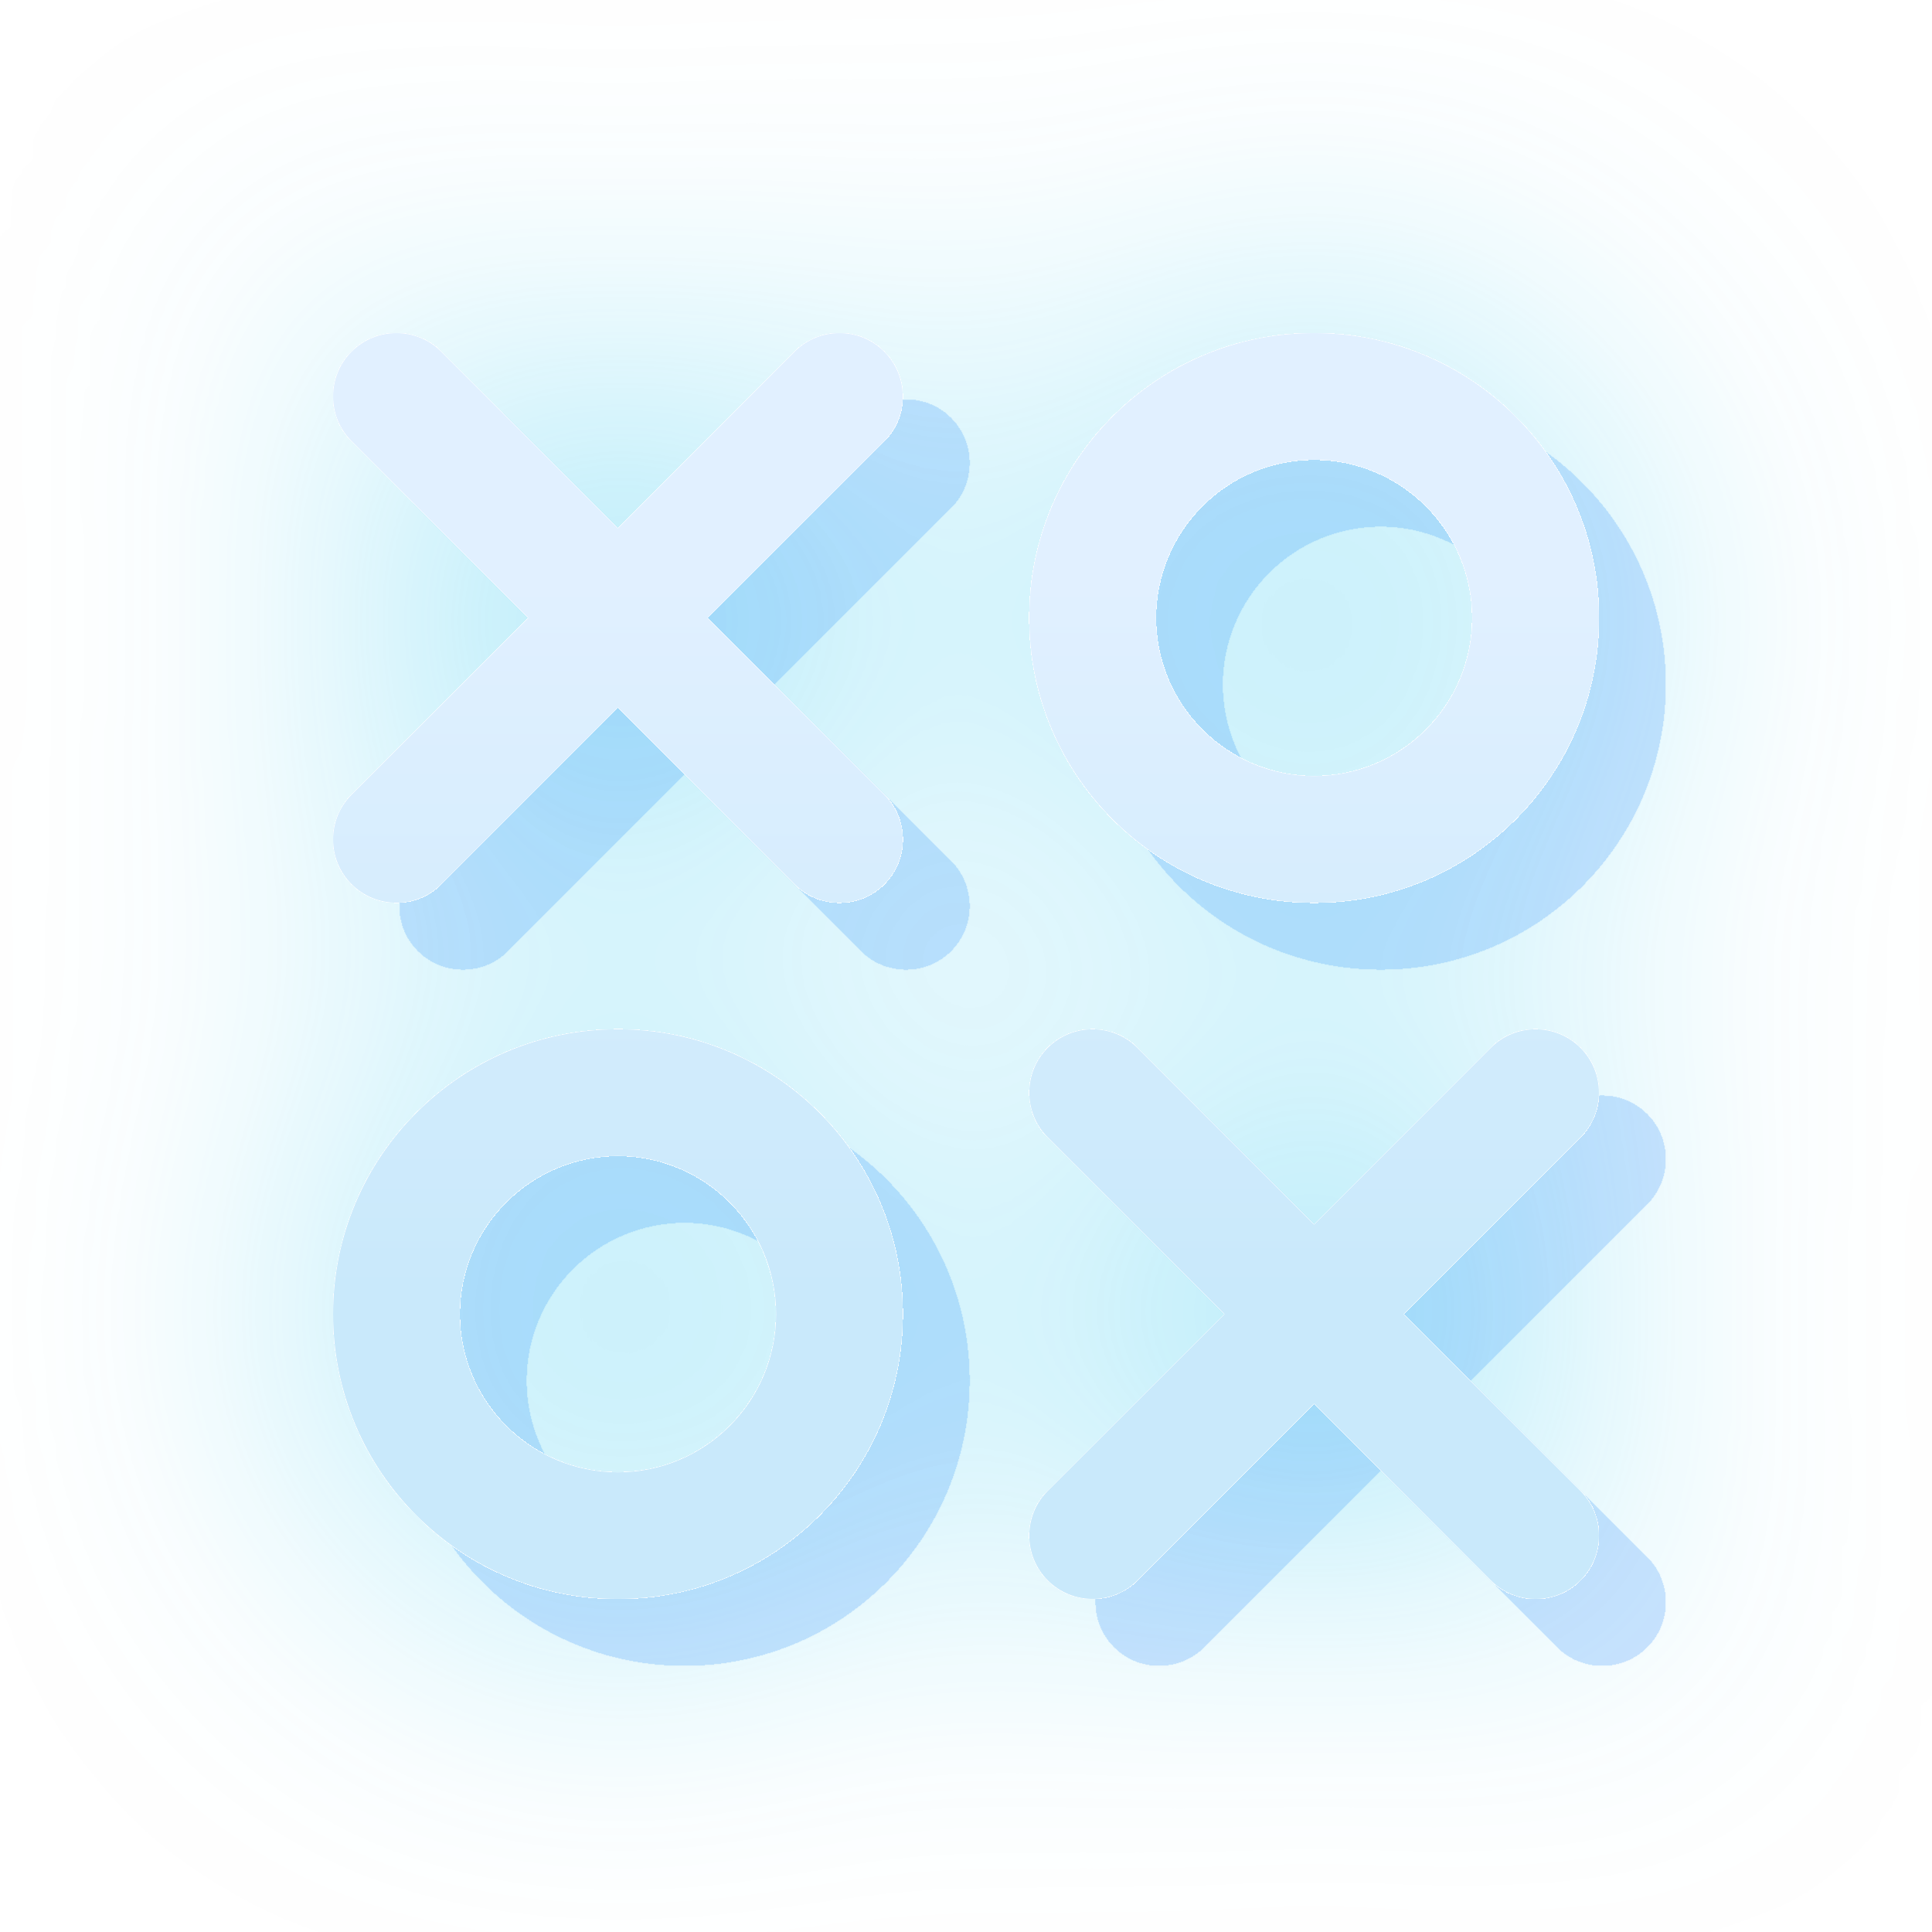
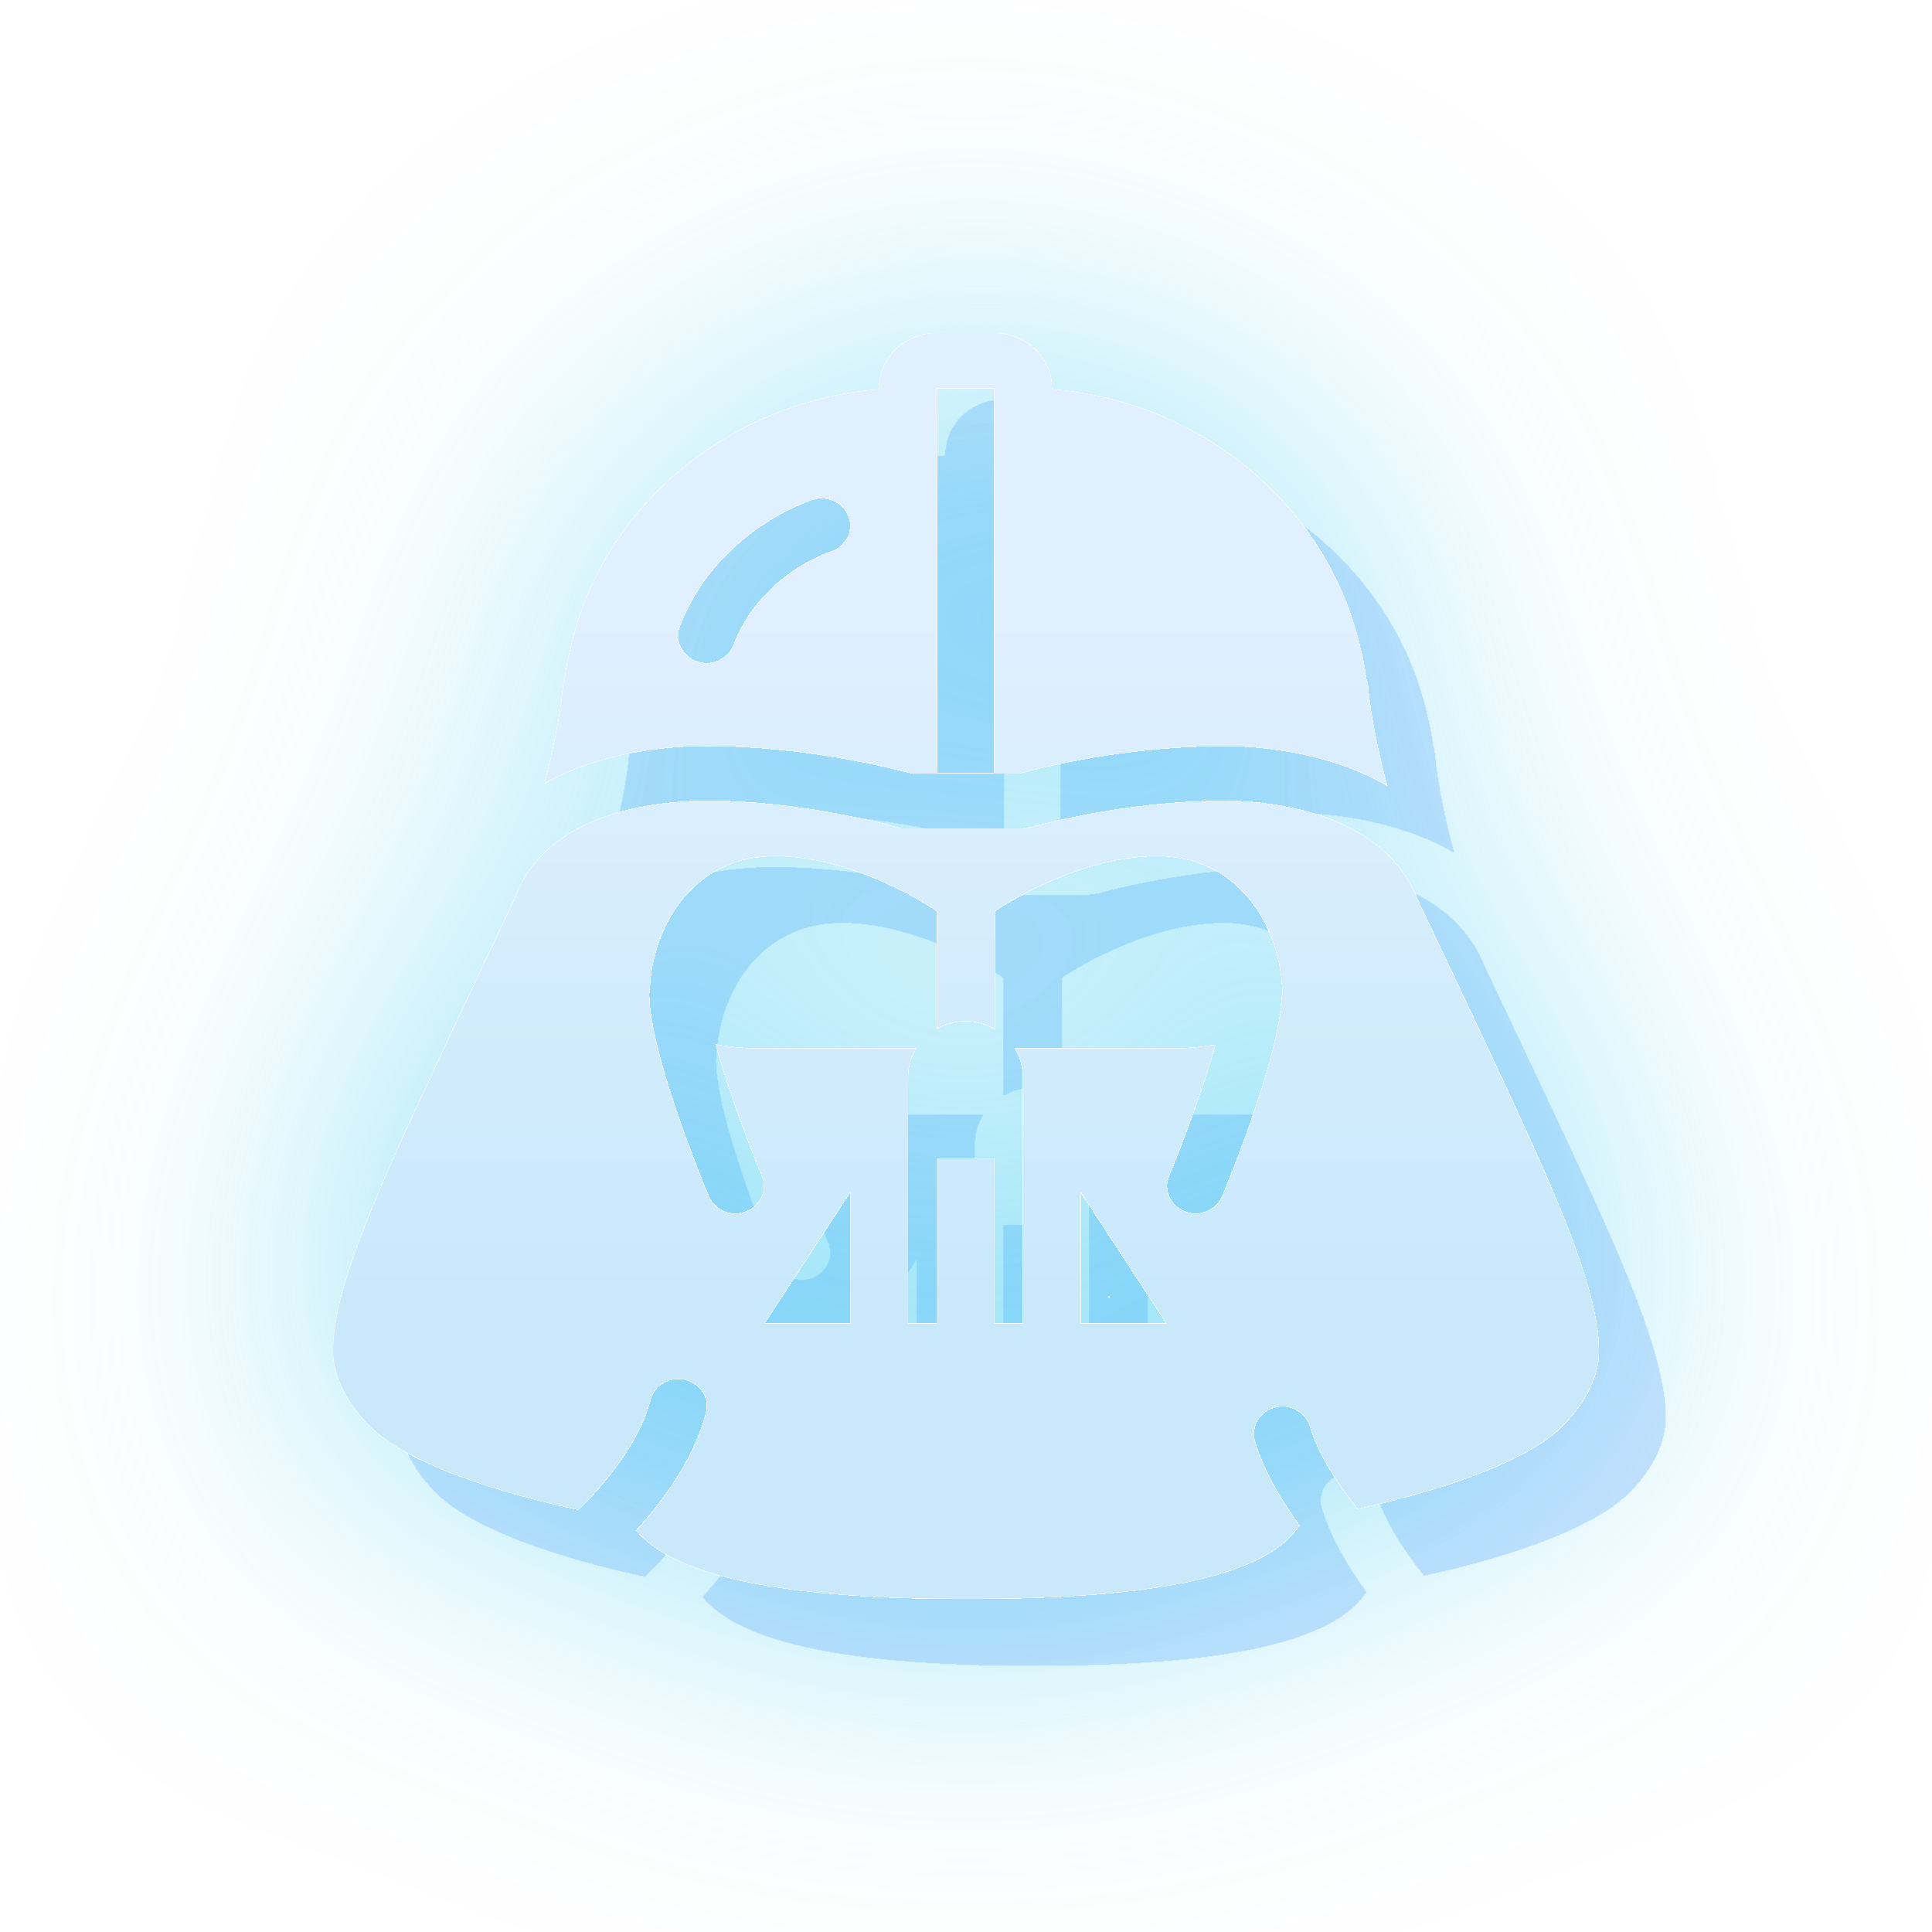
<svg xmlns="http://www.w3.org/2000/svg" width="58" height="58" viewBox="0 0 58 58" fill="none">
-   <g filter="url(#filter0_dd_108_27713)">
-     <path fill-rule="evenodd" clip-rule="evenodd" d="M10.556 10.556C11.299 9.815 12.502 9.815 13.243 10.556L18.55 15.863L23.857 10.556C24.599 9.815 25.802 9.815 26.544 10.556C27.285 11.299 27.285 12.502 26.544 13.243L21.237 18.55L26.544 23.857C27.285 24.599 27.285 25.802 26.544 26.544C25.802 27.285 24.599 27.285 23.857 26.544L18.55 21.237L13.243 26.544C12.502 27.285 11.299 27.285 10.556 26.544C9.815 25.802 9.815 24.599 10.556 23.857L15.863 18.55L10.556 13.243C9.815 12.502 9.815 11.299 10.556 10.556ZM39.45 13.8C36.827 13.8 34.7 15.927 34.7 18.55C34.7 21.173 36.827 23.3 39.45 23.3C42.073 23.3 44.2 21.173 44.2 18.55C44.2 15.927 42.073 13.8 39.45 13.8ZM30.9 18.55C30.9 13.828 34.728 10 39.45 10C44.172 10 48 13.828 48 18.55C48 23.272 44.172 27.1 39.45 27.1C34.728 27.1 30.9 23.272 30.9 18.55ZM18.55 34.7C15.927 34.7 13.8 36.827 13.8 39.45C13.8 42.073 15.927 44.2 18.55 44.2C21.173 44.2 23.3 42.073 23.3 39.45C23.3 36.827 21.173 34.7 18.55 34.7ZM10 39.45C10 34.728 13.828 30.9 18.55 30.9C23.272 30.9 27.1 34.728 27.1 39.45C27.1 44.172 23.272 48 18.55 48C13.828 48 10 44.172 10 39.45ZM31.456 31.456C32.199 30.715 33.401 30.715 34.144 31.456L39.45 36.763L44.757 31.456C45.498 30.715 46.702 30.715 47.444 31.456C48.185 32.199 48.185 33.401 47.444 34.144L42.137 39.45L47.444 44.757C48.185 45.498 48.185 46.702 47.444 47.444C46.702 48.185 45.498 48.185 44.757 47.444L39.45 42.137L34.144 47.444C33.401 48.185 32.199 48.185 31.456 47.444C30.715 46.702 30.715 45.498 31.456 44.757L36.763 39.45L31.456 34.144C30.715 33.401 30.715 32.199 31.456 31.456Z" fill="url(#paint0_linear_108_27713)" />
+   <g filter="url(#filter0_dd_196_31786)">
+     <path d="M28.121 10C27.169 10 26.394 10.741 26.394 11.652V11.689C21.852 12.055 18.017 15.27 17.11 19.566C17.046 19.802 16.996 20.068 16.962 20.357C16.94 20.427 16.909 20.533 16.897 20.67C16.843 21.288 16.692 22.118 16.449 23.137C16.419 23.261 16.388 23.382 16.358 23.506C18.079 22.545 20.116 22.391 21.212 22.391C24.144 22.391 26.774 23.055 27.381 23.219H30.587C31.193 23.053 33.784 22.393 36.757 22.393C37.628 22.393 39.799 22.516 41.642 23.579L41.533 23.187C41.282 22.149 41.127 21.303 41.072 20.668C41.061 20.543 41.034 20.443 41.008 20.358C40.974 20.072 40.925 19.81 40.87 19.611C39.954 15.273 36.118 12.055 31.576 11.689V11.652C31.576 10.741 30.801 10 29.848 10H28.121ZM28.121 11.652H29.848V23.217H28.121V11.652ZM24.741 14.958C25.077 14.986 25.377 15.201 25.488 15.526C25.636 15.959 25.389 16.424 24.938 16.567C24.844 16.597 22.829 17.274 22.023 19.372C21.895 19.707 21.564 19.913 21.212 19.913C21.113 19.913 21.012 19.896 20.914 19.861C20.466 19.704 20.238 19.23 20.402 18.801C21.505 15.928 24.281 15.033 24.398 14.997C24.512 14.961 24.629 14.949 24.741 14.958ZM21.227 24.044C19.808 24.044 16.403 24.334 15.44 27.015C15.44 27.015 13.511 31.088 13.031 32.12C11.473 35.471 10 38.634 10 40.549C9.995 40.823 10.061 41.798 11.146 42.853C12.109 43.79 14.372 44.677 17.363 45.323C18.146 44.546 19.185 43.322 19.525 42.017C19.642 41.575 20.111 41.306 20.573 41.416C21.036 41.526 21.315 41.975 21.2 42.417C20.842 43.787 19.937 45.032 19.11 45.943C20.252 47.324 23.51 48 29 48C34.776 48 38.003 47.293 39.006 45.794C38.51 45.115 37.944 44.203 37.668 43.266C37.54 42.828 37.807 42.372 38.265 42.248C38.723 42.125 39.2 42.381 39.33 42.819C39.591 43.708 40.265 44.678 40.76 45.293C43.688 44.649 45.903 43.777 46.853 42.853C47.938 41.799 48.005 40.821 48 40.564C48 38.634 46.528 35.471 44.97 32.122C44.489 31.089 42.568 27.036 42.568 27.036C41.482 24.26 37.856 24.045 36.773 24.045C33.699 24.045 31.009 24.826 30.982 24.834L30.727 24.871L27.023 24.87C26.995 24.861 24.238 24.044 21.227 24.044ZM23.263 25.696C25.746 25.696 28.136 27.348 28.136 27.348V30.873C28.389 30.736 28.675 30.652 28.985 30.652C29.307 30.652 29.605 30.742 29.864 30.889V27.348C29.864 27.348 32.254 25.696 34.737 25.696C37.366 25.696 38.5 28.071 38.5 29.826C38.5 29.898 38.485 29.962 38.475 30.028C38.368 31.864 36.873 35.492 36.697 35.915C36.561 36.237 36.236 36.435 35.894 36.435C35.787 36.435 35.679 36.416 35.573 36.377C35.13 36.207 34.915 35.726 35.091 35.302C35.413 34.531 36.093 32.778 36.477 31.369C35.723 31.498 35.045 31.478 35.045 31.478H30.473C30.622 31.722 30.712 32.002 30.712 32.304V39.739H29.848V34.783H28.121V39.739H27.258V32.304C27.258 32.002 27.349 31.722 27.497 31.478H22.955C22.955 31.478 22.257 31.498 21.491 31.362C21.874 32.772 22.556 34.53 22.879 35.302C23.056 35.726 22.84 36.207 22.396 36.377C22.292 36.416 22.183 36.435 22.076 36.435C21.733 36.435 21.409 36.237 21.273 35.915C21.09 35.477 19.485 31.587 19.485 29.826C19.485 29.795 19.499 29.768 19.503 29.737C19.54 27.992 20.677 25.696 23.263 25.696ZM25.53 35.773V39.739H22.939L25.53 35.773ZM32.439 35.773L35.03 39.739H32.439V35.773ZM33.269 38.915C33.28 38.931 33.292 38.947 33.303 38.963V38.915H33.269Z" fill="url(#paint0_linear_196_31786)" />
  </g>
  <defs>
-     <filter id="filter0_dd_108_27713" x="0" y="0" width="58" height="58" filterUnits="userSpaceOnUse" color-interpolation-filters="sRGB">
+     <filter id="filter0_dd_196_31786" x="0" y="0" width="58" height="58" filterUnits="userSpaceOnUse" color-interpolation-filters="sRGB">
      <feFlood flood-opacity="0" result="BackgroundImageFix" />
      <feColorMatrix in="SourceAlpha" type="matrix" values="0 0 0 0 0 0 0 0 0 0 0 0 0 0 0 0 0 0 127 0" result="hardAlpha" />
      <feOffset dx="2" dy="2" />
      <feComposite in2="hardAlpha" operator="out" />
      <feColorMatrix type="matrix" values="0 0 0 0 0.035 0 0 0 0 0.455 0 0 0 0 0.973 0 0 0 0.2 0" />
-       <feBlend mode="normal" in2="BackgroundImageFix" result="effect1_dropShadow_108_27713" />
+       <feBlend mode="normal" in2="BackgroundImageFix" result="effect1_dropShadow_196_31786" />
      <feColorMatrix in="SourceAlpha" type="matrix" values="0 0 0 0 0 0 0 0 0 0 0 0 0 0 0 0 0 0 127 0" result="hardAlpha" />
      <feOffset />
      <feGaussianBlur stdDeviation="5" />
      <feComposite in2="hardAlpha" operator="out" />
      <feColorMatrix type="matrix" values="0 0 0 0 0.098 0 0 0 0 0.761 0 0 0 0 0.937 0 0 0 0.5 0" />
-       <feBlend mode="normal" in2="effect1_dropShadow_108_27713" result="effect2_dropShadow_108_27713" />
-       <feBlend mode="normal" in="SourceGraphic" in2="effect2_dropShadow_108_27713" result="shape" />
+       <feBlend mode="normal" in2="effect1_dropShadow_196_31786" result="effect2_dropShadow_196_31786" />
+       <feBlend mode="normal" in="SourceGraphic" in2="effect2_dropShadow_196_31786" result="shape" />
    </filter>
-     <linearGradient id="paint0_linear_108_27713" x1="29" y1="17.485" x2="29" y2="38.788" gradientUnits="userSpaceOnUse">
+     <linearGradient id="paint0_linear_196_31786" x1="29" y1="17.485" x2="29" y2="38.788" gradientUnits="userSpaceOnUse">
      <stop stop-color="#E1F0FF" />
      <stop offset="1" stop-color="#C9E9FB" />
    </linearGradient>
  </defs>
</svg>
